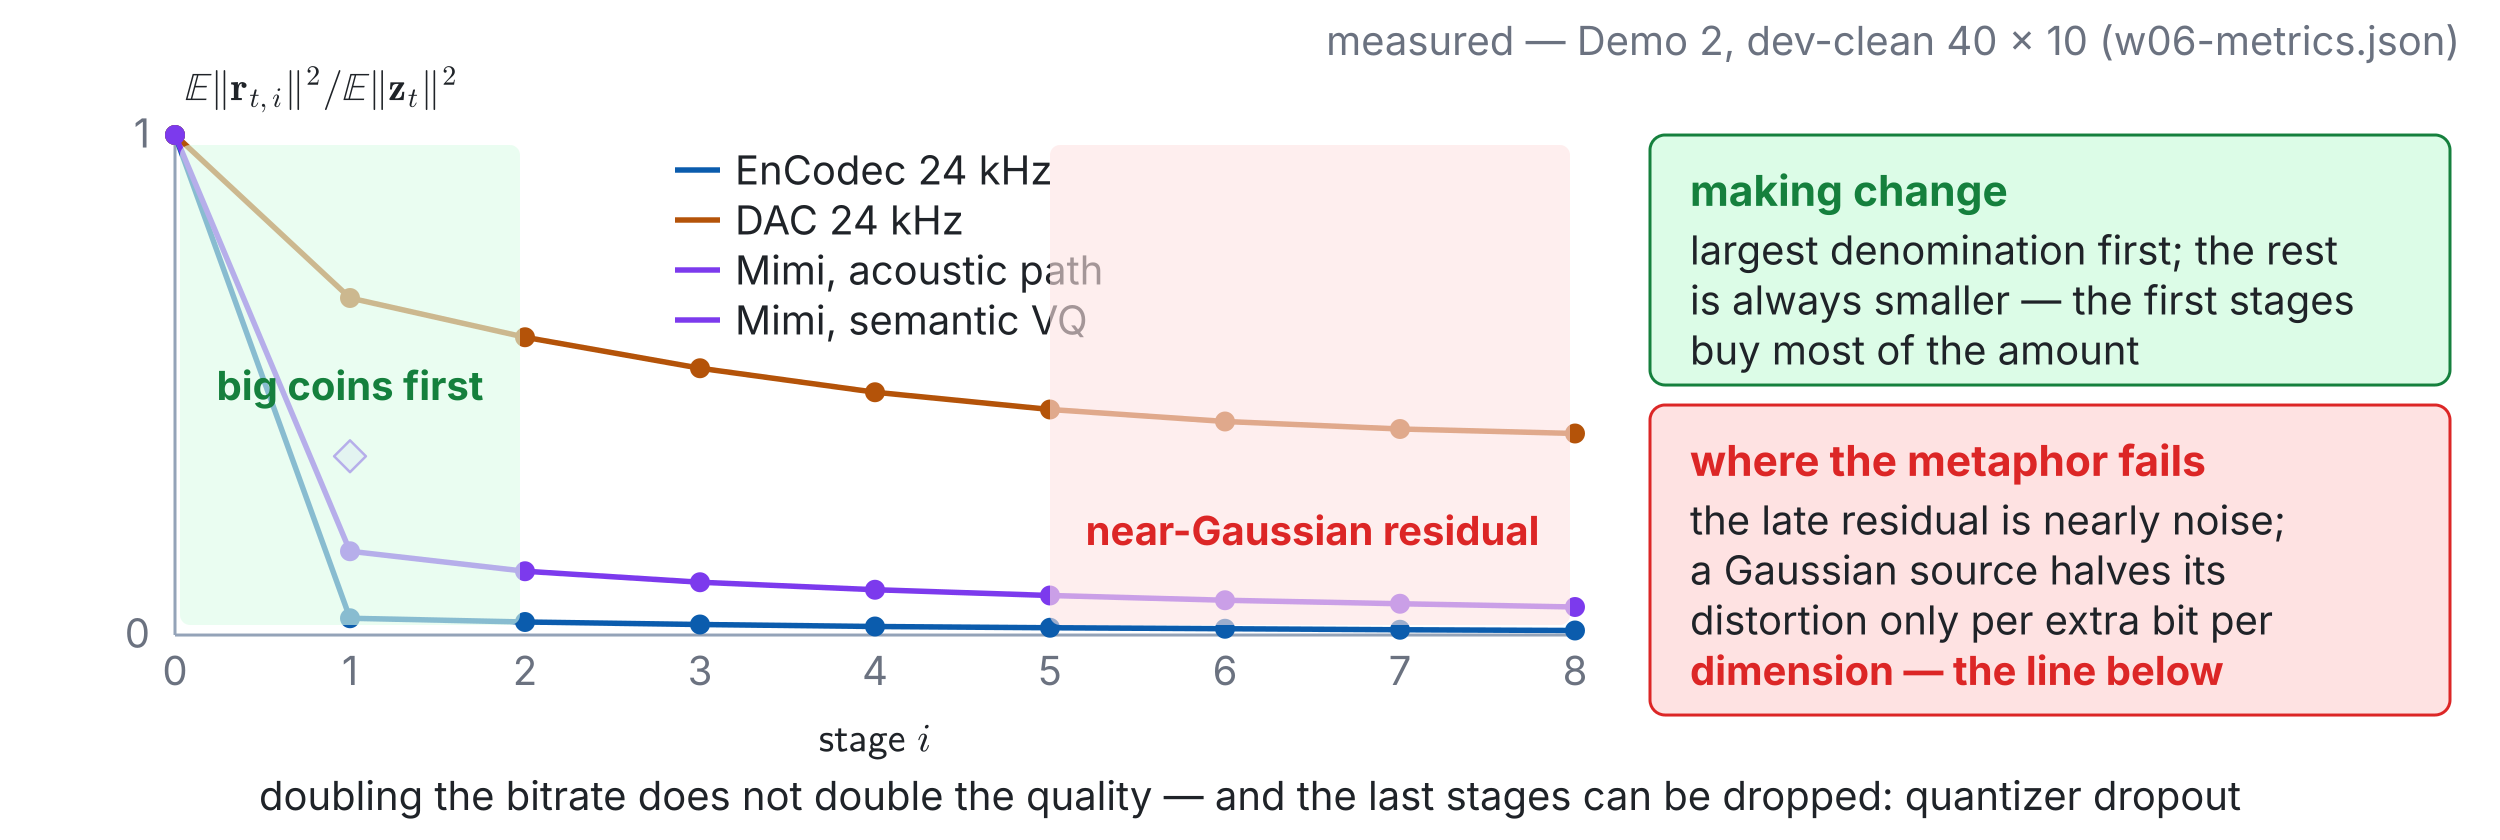
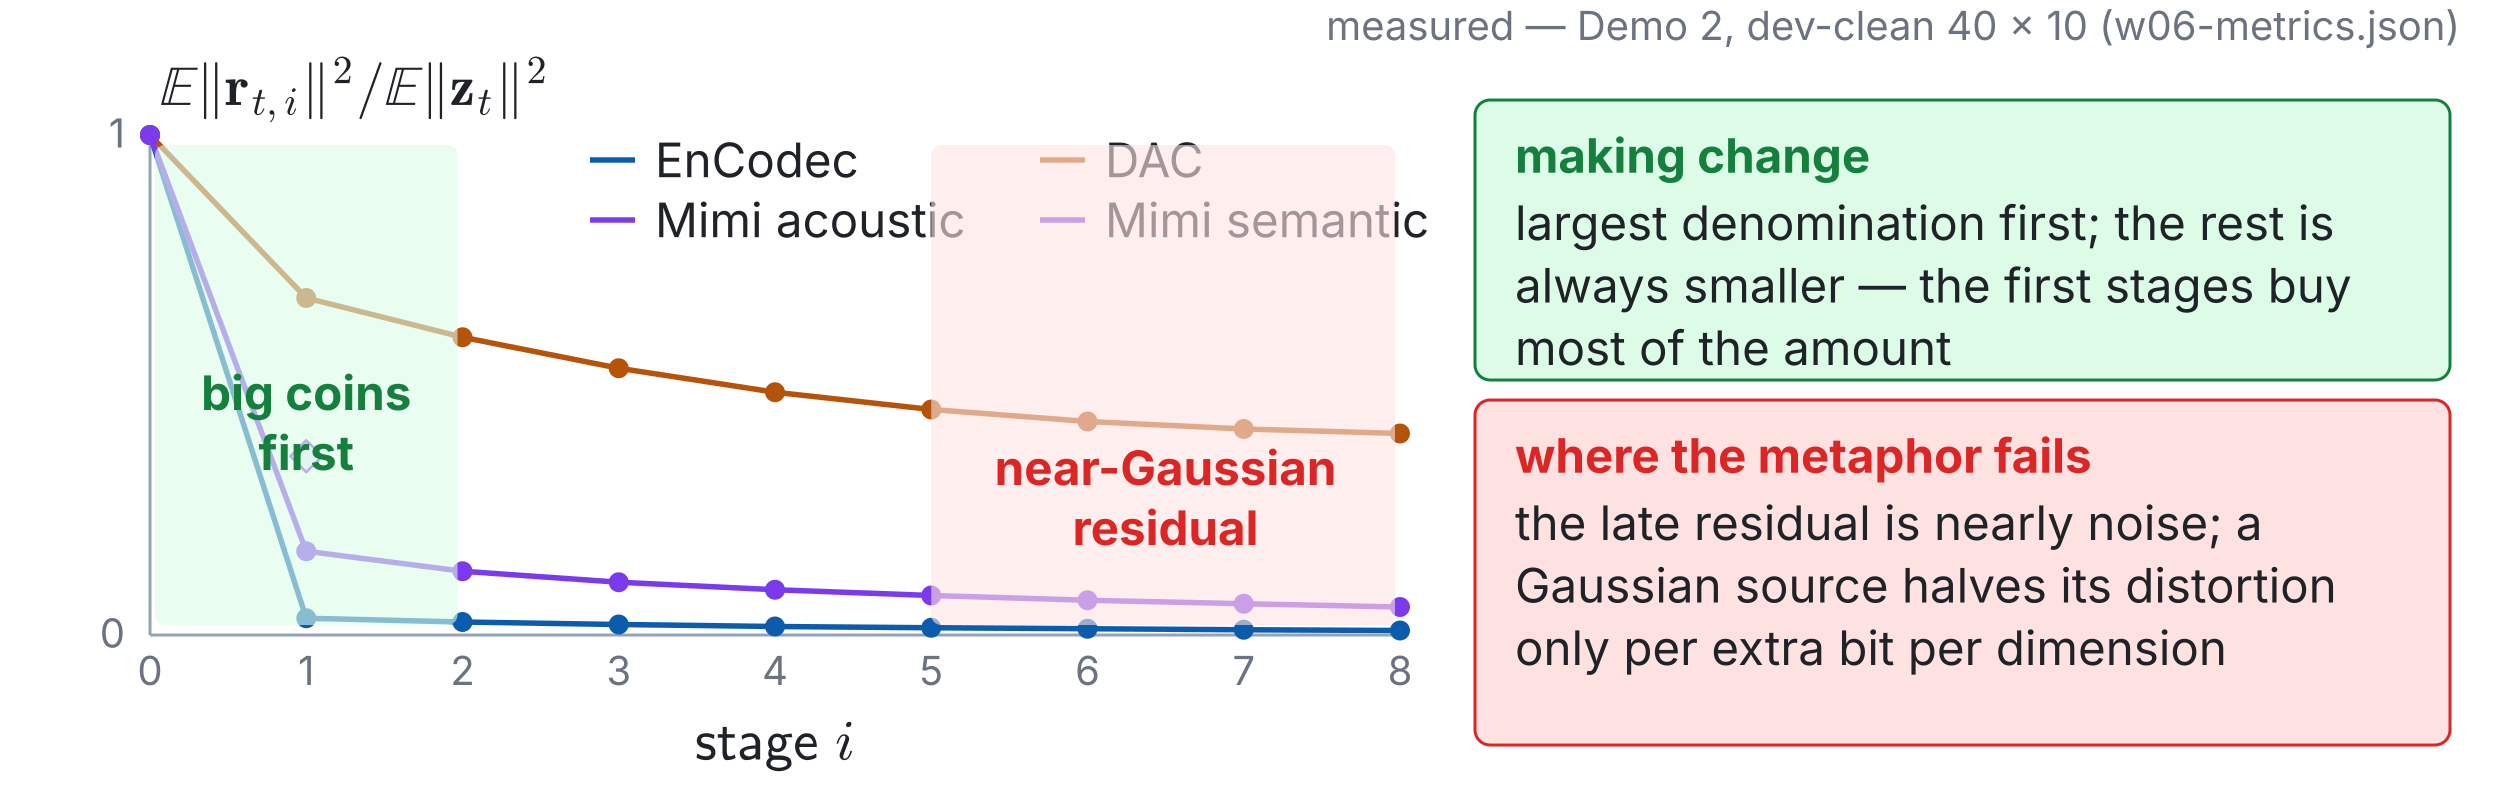
- <svg xmlns="http://www.w3.org/2000/svg" xmlns:xlink="http://www.w3.org/1999/xlink" viewBox="0 0 1000 336" width="100%" role="img" font-family="system-ui,-apple-system,Segoe UI,sans-serif">
-   <text x="984.0" y="22.0" font-size="16" font-weight="400" fill="#6b7280" text-anchor="end" dominant-baseline="auto">measured — Demo 2, dev-clean 40 × 10 (w06-metrics.json)</text>
+ <svg xmlns="http://www.w3.org/2000/svg" xmlns:xlink="http://www.w3.org/1999/xlink" viewBox="0 0 1000 320" width="100%" role="img" font-family="system-ui,-apple-system,Segoe UI,sans-serif">
+   <text x="984.0" y="16.0" font-size="16" font-weight="400" fill="#6b7280" text-anchor="end" dominant-baseline="auto">measured — Demo 2, dev-clean 40 × 10 (w06-metrics.json)</text>
  <g class="fragment" data-fragment-index="0">
-     <line x1="70.0" y1="254.0" x2="630.0" y2="254.0" stroke="#94a3b8" stroke-width="1.2" />
-     <line x1="70.0" y1="54.0" x2="70.0" y2="254.0" stroke="#94a3b8" stroke-width="1.2" />
-     <text x="70.0" y="274.0" font-size="16" font-weight="400" fill="#6b7280" text-anchor="middle" dominant-baseline="auto">0</text>
-     <text x="140.0" y="274.0" font-size="16" font-weight="400" fill="#6b7280" text-anchor="middle" dominant-baseline="auto">1</text>
-     <text x="210.0" y="274.0" font-size="16" font-weight="400" fill="#6b7280" text-anchor="middle" dominant-baseline="auto">2</text>
-     <text x="280.0" y="274.0" font-size="16" font-weight="400" fill="#6b7280" text-anchor="middle" dominant-baseline="auto">3</text>
-     <text x="350.0" y="274.0" font-size="16" font-weight="400" fill="#6b7280" text-anchor="middle" dominant-baseline="auto">4</text>
-     <text x="420.0" y="274.0" font-size="16" font-weight="400" fill="#6b7280" text-anchor="middle" dominant-baseline="auto">5</text>
-     <text x="490.0" y="274.0" font-size="16" font-weight="400" fill="#6b7280" text-anchor="middle" dominant-baseline="auto">6</text>
-     <text x="560.0" y="274.0" font-size="16" font-weight="400" fill="#6b7280" text-anchor="middle" dominant-baseline="auto">7</text>
-     <text x="630.0" y="274.0" font-size="16" font-weight="400" fill="#6b7280" text-anchor="middle" dominant-baseline="auto">8</text>
-     <polyline points="70.0,54.0 140.0,247.3 210.0,248.8 280.0,249.8 350.0,250.6 420.0,251.1 490.0,251.5 560.0,251.9 630.0,252.2" fill="none" stroke="#0b5cad" stroke-width="2.2" stroke-linejoin="round" />
-     <circle cx="70.0" cy="54.0" r="3.5" fill="#0b5cad" stroke="#0b5cad" stroke-width="1" />
-     <circle cx="140.0" cy="247.3" r="3.5" fill="#0b5cad" stroke="#0b5cad" stroke-width="1" />
-     <circle cx="210.0" cy="248.8" r="3.5" fill="#0b5cad" stroke="#0b5cad" stroke-width="1" />
-     <circle cx="280.0" cy="249.8" r="3.5" fill="#0b5cad" stroke="#0b5cad" stroke-width="1" />
-     <circle cx="350.0" cy="250.6" r="3.5" fill="#0b5cad" stroke="#0b5cad" stroke-width="1" />
-     <circle cx="420.0" cy="251.1" r="3.5" fill="#0b5cad" stroke="#0b5cad" stroke-width="1" />
-     <circle cx="490.0" cy="251.5" r="3.5" fill="#0b5cad" stroke="#0b5cad" stroke-width="1" />
-     <circle cx="560.0" cy="251.9" r="3.5" fill="#0b5cad" stroke="#0b5cad" stroke-width="1" />
-     <circle cx="630.0" cy="252.2" r="3.5" fill="#0b5cad" stroke="#0b5cad" stroke-width="1" />
-     <line x1="270.0" y1="68.0" x2="288.0" y2="68.0" stroke="#0b5cad" stroke-width="2.2" />
-     <text x="294.0" y="68.0" font-size="16" font-weight="400" fill="#1f2328" text-anchor="start" dominant-baseline="middle">EnCodec 24 kHz</text>
-     <polyline points="70.0,54.0 140.0,119.2 210.0,134.9 280.0,147.3 350.0,156.9 420.0,163.8 490.0,168.6 560.0,171.6 630.0,173.4" fill="none" stroke="#b45309" stroke-width="2.2" stroke-linejoin="round" />
-     <circle cx="70.0" cy="54.0" r="3.5" fill="#b45309" stroke="#b45309" stroke-width="1" />
-     <circle cx="140.0" cy="119.2" r="3.5" fill="#b45309" stroke="#b45309" stroke-width="1" />
-     <circle cx="210.0" cy="134.9" r="3.5" fill="#b45309" stroke="#b45309" stroke-width="1" />
-     <circle cx="280.0" cy="147.3" r="3.5" fill="#b45309" stroke="#b45309" stroke-width="1" />
-     <circle cx="350.0" cy="156.9" r="3.5" fill="#b45309" stroke="#b45309" stroke-width="1" />
-     <circle cx="420.0" cy="163.8" r="3.5" fill="#b45309" stroke="#b45309" stroke-width="1" />
-     <circle cx="490.0" cy="168.6" r="3.5" fill="#b45309" stroke="#b45309" stroke-width="1" />
-     <circle cx="560.0" cy="171.6" r="3.5" fill="#b45309" stroke="#b45309" stroke-width="1" />
-     <circle cx="630.0" cy="173.4" r="3.5" fill="#b45309" stroke="#b45309" stroke-width="1" />
-     <line x1="270.0" y1="88.0" x2="288.0" y2="88.0" stroke="#b45309" stroke-width="2.2" />
-     <text x="294.0" y="88.0" font-size="16" font-weight="400" fill="#1f2328" text-anchor="start" dominant-baseline="middle">DAC 24 kHz</text>
-     <polyline points="70.0,54.0 140.0,220.5 210.0,228.5 280.0,232.9 350.0,235.9 420.0,238.2 490.0,240.1 560.0,241.5 630.0,242.8" fill="none" stroke="#7c3aed" stroke-width="2.2" stroke-linejoin="round" />
-     <circle cx="70.0" cy="54.0" r="3.5" fill="#7c3aed" stroke="#7c3aed" stroke-width="1" />
-     <circle cx="140.0" cy="220.5" r="3.5" fill="#7c3aed" stroke="#7c3aed" stroke-width="1" />
-     <circle cx="210.0" cy="228.5" r="3.5" fill="#7c3aed" stroke="#7c3aed" stroke-width="1" />
-     <circle cx="280.0" cy="232.9" r="3.5" fill="#7c3aed" stroke="#7c3aed" stroke-width="1" />
-     <circle cx="350.0" cy="235.9" r="3.5" fill="#7c3aed" stroke="#7c3aed" stroke-width="1" />
-     <circle cx="420.0" cy="238.2" r="3.5" fill="#7c3aed" stroke="#7c3aed" stroke-width="1" />
-     <circle cx="490.0" cy="240.1" r="3.5" fill="#7c3aed" stroke="#7c3aed" stroke-width="1" />
-     <circle cx="560.0" cy="241.5" r="3.5" fill="#7c3aed" stroke="#7c3aed" stroke-width="1" />
-     <circle cx="630.0" cy="242.8" r="3.5" fill="#7c3aed" stroke="#7c3aed" stroke-width="1" />
-     <line x1="270.0" y1="108.0" x2="288.0" y2="108.0" stroke="#7c3aed" stroke-width="2.2" />
-     <text x="294.0" y="108.0" font-size="16" font-weight="400" fill="#1f2328" text-anchor="start" dominant-baseline="middle">Mimi, acoustic path</text>
-     <rect x="135.5" y="178.0" width="9" height="9" transform="rotate(45 140.0 182.5)" fill="#ede9fe" stroke="#7c3aed" stroke-width="1" />
-     <line x1="270.0" y1="128.0" x2="288.0" y2="128.0" stroke="#7c3aed" stroke-width="2.2" />
-     <text x="294.0" y="128.0" font-size="16" font-weight="400" fill="#1f2328" text-anchor="start" dominant-baseline="middle">Mimi, semantic VQ</text>
-     <svg x="327.52" y="288.515" width="44.96" height="15.485" viewBox="0 0 44.96 15.485">
-       <defs>
-         <style type="text/css">*{stroke-linejoin: round; stroke-linecap: butt}</style>
-       </defs>
-       <g id="w6t42-figure_1">
-         <g id="w6t42-patch_1">
-           <path d="M 0 15.485  L 44.96 15.485  L 44.96 0  L 0 0  L 0 15.485  z " style="fill: none" />
-         </g>
-         <g id="w6t42-text_1">
-           <g style="fill: #1f2328" transform="translate(0 12.125) scale(0.16 -0.16)">
-             <defs>
-               <path id="w6t42-Cmss10-73" d="M 178 213  L 263 672  Q 716 359 1259 359  Q 1494 359 1659 461  Q 1825 563 1825 781  Q 1825 947 1698 1053  Q 1572 1159 1403 1191  L 1013 1269  Q 688 1334 450 1559  Q 213 1784 213 2100  Q 213 2391 353 2583  Q 494 2775 731 2862  Q 969 2950 1259 2950  Q 1538 2950 1745 2904  Q 1953 2859 2194 2747  L 2119 2297  Q 1888 2434 1673 2490  Q 1459 2547 1191 2547  Q 981 2547 836 2455  Q 691 2363 691 2163  Q 691 2025 800 1926  Q 909 1828 1063 1791  L 1491 1709  Q 1709 1659 1895 1537  Q 2081 1416 2192 1233  Q 2303 1050 2303 831  Q 2303 525 2167 323  Q 2031 122 1798 25  Q 1566 -72 1259 -72  Q 684 -72 178 213  z " transform="scale(0.015625)" />
-               <path id="w6t42-Cmss10-74" d="M 1141 -72  Q 859 -72 753 211  Q 647 494 647 831  L 647 2444  L 122 2444  L 122 2841  L 666 2841  L 666 3653  L 1131 3653  L 1131 2841  L 2022 2841  L 2022 2444  L 1131 2444  L 1131 916  Q 1131 366 1428 366  Q 1756 366 2016 569  L 2125 166  Q 1884 47 1646 -12  Q 1409 -72 1141 -72  z " transform="scale(0.015625)" />
-               <path id="w6t42-Cmss10-61" d="M 972 -72  Q 766 -72 605 48  Q 444 169 356 359  Q 269 550 269 763  Q 269 1072 580 1256  Q 891 1441 1305 1511  Q 1719 1581 2041 1581  L 2041 1881  Q 2041 2128 1900 2337  Q 1759 2547 1522 2547  Q 1225 2547 1000 2473  Q 775 2400 531 2222  L 494 2675  Q 753 2825 987 2887  Q 1222 2950 1522 2950  Q 1806 2950 2047 2801  Q 2288 2653 2427 2408  Q 2566 2163 2566 1881  L 2566 0  L 2059 0  L 2059 238  Q 1859 84 1576 6  Q 1294 -72 972 -72  z M 756 763  Q 756 566 937 456  Q 1119 347 1331 347  Q 1600 347 1820 467  Q 2041 588 2041 831  L 2041 1228  Q 1641 1228 1198 1125  Q 756 1022 756 763  z " transform="scale(0.015625)" />
-               <path id="w6t42-Cmss10-67" d="M 178 -453  Q 178 -256 283 -82  Q 388 91 569 206  Q 403 413 403 691  Q 403 972 594 1234  Q 384 1516 384 1869  Q 384 2081 467 2273  Q 550 2466 690 2606  Q 831 2747 1018 2830  Q 1206 2913 1422 2913  Q 1591 2913 1762 2852  Q 1934 2791 2069 2681  L 2028 2713  Q 2078 2763 2275 2809  Q 2472 2856 2701 2884  Q 2931 2913 3028 2913  L 3103 2484  Q 2906 2509 2663 2509  Q 2463 2509 2259 2491  L 2209 2541  Q 2450 2250 2450 1869  Q 2450 1584 2309 1343  Q 2169 1103 1931 961  Q 1694 819 1422 819  Q 1100 819 831 1006  Q 775 891 775 781  Q 775 650 853 551  Q 931 453 1056 453  L 1600 453  Q 2213 453 2614 270  Q 3016 88 3016 -453  Q 3016 -675 2870 -844  Q 2725 -1013 2503 -1117  Q 2281 -1222 2040 -1270  Q 1800 -1319 1600 -1319  Q 1309 -1319 979 -1226  Q 650 -1134 414 -937  Q 178 -741 178 -453  z M 653 -453  Q 653 -694 975 -811  Q 1297 -928 1600 -928  Q 1759 -928 1981 -883  Q 2203 -838 2372 -731  Q 2541 -625 2541 -453  Q 2541 -181 2259 -106  Q 1978 -31 1600 -31  L 1056 -31  Q 888 -31 770 -157  Q 653 -284 653 -453  z M 1422 1209  Q 1691 1209 1834 1396  Q 1978 1584 1978 1869  Q 1978 2150 1836 2336  Q 1694 2522 1422 2522  Q 1144 2522 1000 2333  Q 856 2144 856 1869  Q 856 1591 1003 1400  Q 1150 1209 1422 1209  z " transform="scale(0.015625)" />
-               <path id="w6t42-Cmss10-65" d="M 1594 -72  Q 1300 -72 1044 51  Q 788 175 602 390  Q 416 606 314 882  Q 213 1159 213 1441  Q 213 1806 373 2159  Q 534 2513 831 2731  Q 1128 2950 1503 2950  Q 2116 2950 2386 2500  Q 2656 2050 2656 1403  L 684 1403  Q 684 1150 801 904  Q 919 659 1130 503  Q 1341 347 1594 347  Q 2150 347 2584 691  L 2625 256  Q 2491 122 2162 25  Q 1834 -72 1594 -72  z M 722 1778  L 2259 1778  Q 2209 2103 2015 2318  Q 1822 2534 1503 2534  Q 1316 2534 1150 2426  Q 984 2319 876 2145  Q 769 1972 722 1778  z " transform="scale(0.015625)" />
-               <path id="w6t42-Cmmi10-69" d="M 500 459  Q 500 578 550 709  L 1069 2088  Q 1153 2322 1153 2472  Q 1153 2663 1013 2663  Q 759 2663 595 2402  Q 431 2141 353 1819  Q 341 1778 300 1778  L 225 1778  Q 172 1778 172 1838  L 172 1856  Q 275 2238 487 2533  Q 700 2828 1025 2828  Q 1253 2828 1411 2678  Q 1569 2528 1569 2297  Q 1569 2178 1516 2047  L 997 672  Q 909 459 909 288  Q 909 97 1056 97  Q 1306 97 1473 364  Q 1641 631 1709 941  Q 1722 978 1759 978  L 1838 978  Q 1863 978 1878 961  Q 1894 944 1894 922  Q 1894 916 1888 903  Q 1800 541 1583 234  Q 1366 -72 1044 -72  Q 819 -72 659 83  Q 500 238 500 459  z M 1222 3878  Q 1222 4013 1334 4122  Q 1447 4231 1581 4231  Q 1691 4231 1761 4164  Q 1831 4097 1831 3994  Q 1831 3850 1717 3742  Q 1603 3634 1466 3634  Q 1363 3634 1292 3704  Q 1222 3775 1222 3878  z " transform="scale(0.015625)" />
-             </defs>
-             <use xlink:href="#w6t42-Cmss10-73" transform="translate(0 0.890625)" />
-             <use xlink:href="#w6t42-Cmss10-74" transform="translate(38.28125 0.890625)" />
-             <use xlink:href="#w6t42-Cmss10-61" transform="translate(74.36523 0.890625)" />
-             <use xlink:href="#w6t42-Cmss10-67" transform="translate(122.3633 0.890625)" />
-             <use xlink:href="#w6t42-Cmss10-65" transform="translate(172.3633 0.890625)" />
-             <use xlink:href="#w6t42-Cmmi10-69" transform="translate(246.0121 0.890625)" />
-           </g>
-         </g>
-       </g>
-     </svg>
-     <svg x="74" y="26.44" width="109.6" height="18.56" viewBox="0 0 109.6 18.56">
+     <line x1="60.0" y1="254.0" x2="560.0" y2="254.0" stroke="#94a3b8" stroke-width="1.2" />
+     <line x1="60.0" y1="54.0" x2="60.0" y2="254.0" stroke="#94a3b8" stroke-width="1.2" />
+     <text x="60.0" y="274.0" font-size="16" font-weight="400" fill="#6b7280" text-anchor="middle" dominant-baseline="auto">0</text>
+     <text x="122.5" y="274.0" font-size="16" font-weight="400" fill="#6b7280" text-anchor="middle" dominant-baseline="auto">1</text>
+     <text x="185.0" y="274.0" font-size="16" font-weight="400" fill="#6b7280" text-anchor="middle" dominant-baseline="auto">2</text>
+     <text x="247.5" y="274.0" font-size="16" font-weight="400" fill="#6b7280" text-anchor="middle" dominant-baseline="auto">3</text>
+     <text x="310.0" y="274.0" font-size="16" font-weight="400" fill="#6b7280" text-anchor="middle" dominant-baseline="auto">4</text>
+     <text x="372.5" y="274.0" font-size="16" font-weight="400" fill="#6b7280" text-anchor="middle" dominant-baseline="auto">5</text>
+     <text x="435.0" y="274.0" font-size="16" font-weight="400" fill="#6b7280" text-anchor="middle" dominant-baseline="auto">6</text>
+     <text x="497.5" y="274.0" font-size="16" font-weight="400" fill="#6b7280" text-anchor="middle" dominant-baseline="auto">7</text>
+     <text x="560.0" y="274.0" font-size="16" font-weight="400" fill="#6b7280" text-anchor="middle" dominant-baseline="auto">8</text>
+     <polyline points="60.0,54.0 122.5,247.3 185.0,248.8 247.5,249.8 310.0,250.6 372.5,251.1 435.0,251.5 497.5,251.9 560.0,252.2" fill="none" stroke="#0b5cad" stroke-width="2.2" stroke-linejoin="round" />
+     <circle cx="60.0" cy="54.0" r="3.5" fill="#0b5cad" stroke="#0b5cad" stroke-width="1" />
+     <circle cx="122.5" cy="247.3" r="3.5" fill="#0b5cad" stroke="#0b5cad" stroke-width="1" />
+     <circle cx="185.0" cy="248.8" r="3.5" fill="#0b5cad" stroke="#0b5cad" stroke-width="1" />
+     <circle cx="247.5" cy="249.8" r="3.5" fill="#0b5cad" stroke="#0b5cad" stroke-width="1" />
+     <circle cx="310.0" cy="250.6" r="3.5" fill="#0b5cad" stroke="#0b5cad" stroke-width="1" />
+     <circle cx="372.5" cy="251.1" r="3.5" fill="#0b5cad" stroke="#0b5cad" stroke-width="1" />
+     <circle cx="435.0" cy="251.5" r="3.5" fill="#0b5cad" stroke="#0b5cad" stroke-width="1" />
+     <circle cx="497.5" cy="251.9" r="3.5" fill="#0b5cad" stroke="#0b5cad" stroke-width="1" />
+     <circle cx="560.0" cy="252.2" r="3.5" fill="#0b5cad" stroke="#0b5cad" stroke-width="1" />
+     <line x1="236.0" y1="64.0" x2="254.0" y2="64.0" stroke="#0b5cad" stroke-width="2.2" />
+     <text x="262.0" y="64.0" font-size="19" font-weight="400" fill="#1f2328" text-anchor="start" dominant-baseline="middle">EnCodec</text>
+     <polyline points="60.0,54.0 122.5,119.2 185.0,134.9 247.5,147.3 310.0,156.9 372.5,163.8 435.0,168.6 497.5,171.6 560.0,173.4" fill="none" stroke="#b45309" stroke-width="2.2" stroke-linejoin="round" />
+     <circle cx="60.0" cy="54.0" r="3.5" fill="#b45309" stroke="#b45309" stroke-width="1" />
+     <circle cx="122.5" cy="119.2" r="3.5" fill="#b45309" stroke="#b45309" stroke-width="1" />
+     <circle cx="185.0" cy="134.9" r="3.5" fill="#b45309" stroke="#b45309" stroke-width="1" />
+     <circle cx="247.5" cy="147.3" r="3.5" fill="#b45309" stroke="#b45309" stroke-width="1" />
+     <circle cx="310.0" cy="156.9" r="3.5" fill="#b45309" stroke="#b45309" stroke-width="1" />
+     <circle cx="372.5" cy="163.8" r="3.5" fill="#b45309" stroke="#b45309" stroke-width="1" />
+     <circle cx="435.0" cy="168.6" r="3.5" fill="#b45309" stroke="#b45309" stroke-width="1" />
+     <circle cx="497.5" cy="171.6" r="3.5" fill="#b45309" stroke="#b45309" stroke-width="1" />
+     <circle cx="560.0" cy="173.4" r="3.5" fill="#b45309" stroke="#b45309" stroke-width="1" />
+     <line x1="416.0" y1="64.0" x2="434.0" y2="64.0" stroke="#b45309" stroke-width="2.2" />
+     <text x="442.0" y="64.0" font-size="19" font-weight="400" fill="#1f2328" text-anchor="start" dominant-baseline="middle">DAC</text>
+     <polyline points="60.0,54.0 122.5,220.5 185.0,228.5 247.5,232.9 310.0,235.9 372.5,238.2 435.0,240.1 497.5,241.5 560.0,242.8" fill="none" stroke="#7c3aed" stroke-width="2.2" stroke-linejoin="round" />
+     <circle cx="60.0" cy="54.0" r="3.5" fill="#7c3aed" stroke="#7c3aed" stroke-width="1" />
+     <circle cx="122.5" cy="220.5" r="3.5" fill="#7c3aed" stroke="#7c3aed" stroke-width="1" />
+     <circle cx="185.0" cy="228.5" r="3.5" fill="#7c3aed" stroke="#7c3aed" stroke-width="1" />
+     <circle cx="247.5" cy="232.9" r="3.5" fill="#7c3aed" stroke="#7c3aed" stroke-width="1" />
+     <circle cx="310.0" cy="235.9" r="3.5" fill="#7c3aed" stroke="#7c3aed" stroke-width="1" />
+     <circle cx="372.5" cy="238.2" r="3.5" fill="#7c3aed" stroke="#7c3aed" stroke-width="1" />
+     <circle cx="435.0" cy="240.1" r="3.5" fill="#7c3aed" stroke="#7c3aed" stroke-width="1" />
+     <circle cx="497.5" cy="241.5" r="3.5" fill="#7c3aed" stroke="#7c3aed" stroke-width="1" />
+     <circle cx="560.0" cy="242.8" r="3.5" fill="#7c3aed" stroke="#7c3aed" stroke-width="1" />
+     <line x1="236.0" y1="88.0" x2="254.0" y2="88.0" stroke="#7c3aed" stroke-width="2.2" />
+     <text x="262.0" y="88.0" font-size="19" font-weight="400" fill="#1f2328" text-anchor="start" dominant-baseline="middle">Mimi acoustic</text>
+     <rect x="118.0" y="178.0" width="9" height="9" transform="rotate(45 122.5 182.5)" fill="#ede9fe" stroke="#7c3aed" stroke-width="1" />
+     <line x1="416.0" y1="88.0" x2="434.0" y2="88.0" stroke="#7c3aed" stroke-width="2.2" />
+     <text x="442.0" y="88.0" font-size="19" font-weight="400" fill="#1f2328" text-anchor="start" dominant-baseline="middle">Mimi semantic</text>
+     <svg x="277.966" y="286.722" width="64.068" height="22.066" viewBox="0 0 64.068 22.066">
      <defs>
        <style type="text/css">*{stroke-linejoin: round; stroke-linecap: butt}</style>
      </defs>
      <g id="w6t43-figure_1">
        <g id="w6t43-patch_1">
-           <path d="M 0 18.56  L 109.6 18.56  L 109.6 0  L 0 0  L 0 18.56  z " style="fill: none" />
+           <path d="M 0 22.066  L 64.068 22.066  L 64.068 0  L 0 0  L 0 22.066  z " style="fill: none" />
        </g>
        <g id="w6t43-text_1">
-           <g style="fill: #1f2328" transform="translate(0 13.6) scale(0.16 -0.16)">
+           <g style="fill: #1f2328" transform="translate(0 17.27812) scale(0.228 -0.228)">
            <defs>
-               <path id="w6t43-STIXNonUnicode-Italic-e156" d="M 4250 4179  L 4192 3942  L 2150 3942  L 1709 2266  L 3514 2266  L 3443 2029  L 1645 2029  L 1165 237  L 3443 237  L 3392 0  L 109 0  L 1229 4179  L 4250 4179  z M 1914 3942  L 1414 3942  L 416 237  L 928 237  L 1914 3942  z " transform="scale(0.015625)" />
-               <path id="w6t43-Cmsy10-6b" d="M 850 -1484  L 850 4684  Q 850 4734 890 4767  Q 931 4800 978 4800  Q 1031 4800 1068 4767  Q 1106 4734 1106 4684  L 1106 -1484  Q 1106 -1534 1068 -1567  Q 1031 -1600 978 -1600  Q 931 -1600 890 -1567  Q 850 -1534 850 -1484  z M 2094 -1484  L 2094 4684  Q 2094 4734 2131 4767  Q 2169 4800 2222 4800  Q 2269 4800 2309 4767  Q 2350 4734 2350 4684  L 2350 -1484  Q 2350 -1534 2309 -1567  Q 2269 -1600 2222 -1600  Q 2169 -1600 2131 -1567  Q 2094 -1534 2094 -1484  z " transform="scale(0.015625)" />
-               <path id="w6t43-Cmb10-72" d="M 91 0  L 91 325  L 531 325  L 531 2322  Q 531 2503 91 2503  L 91 2828  L 1178 2881  L 1178 2356  Q 1269 2594 1436 2737  Q 1603 2881 1838 2881  Q 2006 2881 2173 2822  Q 2341 2763 2450 2641  Q 2559 2519 2559 2344  Q 2559 2178 2443 2059  Q 2328 1941 2156 1941  Q 1984 1941 1868 2059  Q 1753 2178 1753 2344  Q 1753 2513 1856 2625  L 1838 2625  Q 1488 2625 1367 2248  Q 1247 1872 1247 1416  L 1247 325  L 1806 325  L 1806 0  L 91 0  z " transform="scale(0.015625)" />
-               <path id="w6t43-Cmmi10-74" d="M 397 519  Q 397 613 416 697  L 878 2534  L 206 2534  Q 141 2534 141 2619  Q 166 2759 225 2759  L 934 2759  L 1191 3803  Q 1216 3888 1291 3947  Q 1366 4006 1459 4006  Q 1541 4006 1595 3957  Q 1650 3909 1650 3828  Q 1650 3809 1648 3798  Q 1647 3788 1644 3775  L 1388 2759  L 2047 2759  Q 2113 2759 2113 2675  Q 2109 2659 2100 2621  Q 2091 2584 2075 2559  Q 2059 2534 2028 2534  L 1331 2534  L 872 684  Q 825 503 825 372  Q 825 97 1013 97  Q 1294 97 1511 361  Q 1728 625 1844 941  Q 1869 978 1894 978  L 1972 978  Q 1997 978 2012 961  Q 2028 944 2028 922  Q 2028 909 2022 903  Q 1881 516 1612 222  Q 1344 -72 997 -72  Q 744 -72 570 93  Q 397 259 397 519  z " transform="scale(0.015625)" />
-               <path id="w6t43-Cmmi10-3b" d="M 634 -1153  Q 634 -1125 659 -1100  Q 891 -878 1019 -587  Q 1147 -297 1147 25  L 1147 103  Q 1044 0 891 0  Q 744 0 641 103  Q 538 206 538 353  Q 538 503 641 603  Q 744 703 891 703  Q 1119 703 1216 492  Q 1313 281 1313 25  Q 1313 -331 1170 -651  Q 1028 -972 769 -1228  Q 744 -1241 728 -1241  Q 697 -1241 665 -1212  Q 634 -1184 634 -1153  z " transform="scale(0.015625)" />
+               <path id="w6t43-Cmss10-73" d="M 178 213  L 263 672  Q 716 359 1259 359  Q 1494 359 1659 461  Q 1825 563 1825 781  Q 1825 947 1698 1053  Q 1572 1159 1403 1191  L 1013 1269  Q 688 1334 450 1559  Q 213 1784 213 2100  Q 213 2391 353 2583  Q 494 2775 731 2862  Q 969 2950 1259 2950  Q 1538 2950 1745 2904  Q 1953 2859 2194 2747  L 2119 2297  Q 1888 2434 1673 2490  Q 1459 2547 1191 2547  Q 981 2547 836 2455  Q 691 2363 691 2163  Q 691 2025 800 1926  Q 909 1828 1063 1791  L 1491 1709  Q 1709 1659 1895 1537  Q 2081 1416 2192 1233  Q 2303 1050 2303 831  Q 2303 525 2167 323  Q 2031 122 1798 25  Q 1566 -72 1259 -72  Q 684 -72 178 213  z " transform="scale(0.015625)" />
+               <path id="w6t43-Cmss10-74" d="M 1141 -72  Q 859 -72 753 211  Q 647 494 647 831  L 647 2444  L 122 2444  L 122 2841  L 666 2841  L 666 3653  L 1131 3653  L 1131 2841  L 2022 2841  L 2022 2444  L 1131 2444  L 1131 916  Q 1131 366 1428 366  Q 1756 366 2016 569  L 2125 166  Q 1884 47 1646 -12  Q 1409 -72 1141 -72  z " transform="scale(0.015625)" />
+               <path id="w6t43-Cmss10-61" d="M 972 -72  Q 766 -72 605 48  Q 444 169 356 359  Q 269 550 269 763  Q 269 1072 580 1256  Q 891 1441 1305 1511  Q 1719 1581 2041 1581  L 2041 1881  Q 2041 2128 1900 2337  Q 1759 2547 1522 2547  Q 1225 2547 1000 2473  Q 775 2400 531 2222  L 494 2675  Q 753 2825 987 2887  Q 1222 2950 1522 2950  Q 1806 2950 2047 2801  Q 2288 2653 2427 2408  Q 2566 2163 2566 1881  L 2566 0  L 2059 0  L 2059 238  Q 1859 84 1576 6  Q 1294 -72 972 -72  z M 756 763  Q 756 566 937 456  Q 1119 347 1331 347  Q 1600 347 1820 467  Q 2041 588 2041 831  L 2041 1228  Q 1641 1228 1198 1125  Q 756 1022 756 763  z " transform="scale(0.015625)" />
+               <path id="w6t43-Cmss10-67" d="M 178 -453  Q 178 -256 283 -82  Q 388 91 569 206  Q 403 413 403 691  Q 403 972 594 1234  Q 384 1516 384 1869  Q 384 2081 467 2273  Q 550 2466 690 2606  Q 831 2747 1018 2830  Q 1206 2913 1422 2913  Q 1591 2913 1762 2852  Q 1934 2791 2069 2681  L 2028 2713  Q 2078 2763 2275 2809  Q 2472 2856 2701 2884  Q 2931 2913 3028 2913  L 3103 2484  Q 2906 2509 2663 2509  Q 2463 2509 2259 2491  L 2209 2541  Q 2450 2250 2450 1869  Q 2450 1584 2309 1343  Q 2169 1103 1931 961  Q 1694 819 1422 819  Q 1100 819 831 1006  Q 775 891 775 781  Q 775 650 853 551  Q 931 453 1056 453  L 1600 453  Q 2213 453 2614 270  Q 3016 88 3016 -453  Q 3016 -675 2870 -844  Q 2725 -1013 2503 -1117  Q 2281 -1222 2040 -1270  Q 1800 -1319 1600 -1319  Q 1309 -1319 979 -1226  Q 650 -1134 414 -937  Q 178 -741 178 -453  z M 653 -453  Q 653 -694 975 -811  Q 1297 -928 1600 -928  Q 1759 -928 1981 -883  Q 2203 -838 2372 -731  Q 2541 -625 2541 -453  Q 2541 -181 2259 -106  Q 1978 -31 1600 -31  L 1056 -31  Q 888 -31 770 -157  Q 653 -284 653 -453  z M 1422 1209  Q 1691 1209 1834 1396  Q 1978 1584 1978 1869  Q 1978 2150 1836 2336  Q 1694 2522 1422 2522  Q 1144 2522 1000 2333  Q 856 2144 856 1869  Q 856 1591 1003 1400  Q 1150 1209 1422 1209  z " transform="scale(0.015625)" />
+               <path id="w6t43-Cmss10-65" d="M 1594 -72  Q 1300 -72 1044 51  Q 788 175 602 390  Q 416 606 314 882  Q 213 1159 213 1441  Q 213 1806 373 2159  Q 534 2513 831 2731  Q 1128 2950 1503 2950  Q 2116 2950 2386 2500  Q 2656 2050 2656 1403  L 684 1403  Q 684 1150 801 904  Q 919 659 1130 503  Q 1341 347 1594 347  Q 2150 347 2584 691  L 2625 256  Q 2491 122 2162 25  Q 1834 -72 1594 -72  z M 722 1778  L 2259 1778  Q 2209 2103 2015 2318  Q 1822 2534 1503 2534  Q 1316 2534 1150 2426  Q 984 2319 876 2145  Q 769 1972 722 1778  z " transform="scale(0.015625)" />
              <path id="w6t43-Cmmi10-69" d="M 500 459  Q 500 578 550 709  L 1069 2088  Q 1153 2322 1153 2472  Q 1153 2663 1013 2663  Q 759 2663 595 2402  Q 431 2141 353 1819  Q 341 1778 300 1778  L 225 1778  Q 172 1778 172 1838  L 172 1856  Q 275 2238 487 2533  Q 700 2828 1025 2828  Q 1253 2828 1411 2678  Q 1569 2528 1569 2297  Q 1569 2178 1516 2047  L 997 672  Q 909 459 909 288  Q 909 97 1056 97  Q 1306 97 1473 364  Q 1641 631 1709 941  Q 1722 978 1759 978  L 1838 978  Q 1863 978 1878 961  Q 1894 944 1894 922  Q 1894 916 1888 903  Q 1800 541 1583 234  Q 1366 -72 1044 -72  Q 819 -72 659 83  Q 500 238 500 459  z M 1222 3878  Q 1222 4013 1334 4122  Q 1447 4231 1581 4231  Q 1691 4231 1761 4164  Q 1831 4097 1831 3994  Q 1831 3850 1717 3742  Q 1603 3634 1466 3634  Q 1363 3634 1292 3704  Q 1222 3775 1222 3878  z " transform="scale(0.015625)" />
-               <path id="w6t43-Cmr10-32" d="M 319 0  L 319 172  Q 319 188 331 206  L 1325 1306  Q 1550 1550 1690 1715  Q 1831 1881 1968 2097  Q 2106 2313 2186 2536  Q 2266 2759 2266 3009  Q 2266 3272 2169 3511  Q 2072 3750 1880 3894  Q 1688 4038 1416 4038  Q 1138 4038 916 3870  Q 694 3703 603 3438  Q 628 3444 672 3444  Q 816 3444 917 3347  Q 1019 3250 1019 3097  Q 1019 2950 917 2848  Q 816 2747 672 2747  Q 522 2747 420 2851  Q 319 2956 319 3097  Q 319 3338 409 3548  Q 500 3759 670 3923  Q 841 4088 1055 4175  Q 1269 4263 1509 4263  Q 1875 4263 2190 4108  Q 2506 3953 2690 3670  Q 2875 3388 2875 3009  Q 2875 2731 2753 2481  Q 2631 2231 2440 2026  Q 2250 1822 1953 1562  Q 1656 1303 1563 1216  L 838 519  L 1453 519  Q 1906 519 2211 526  Q 2516 534 2534 550  Q 2609 631 2688 1141  L 2875 1141  L 2694 0  L 319 0  z " transform="scale(0.015625)" />
-               <path id="w6t43-Cmmi10-3d" d="M 359 -1472  Q 359 -1453 366 -1447  L 2591 4722  Q 2603 4759 2634 4779  Q 2666 4800 2706 4800  Q 2763 4800 2798 4765  Q 2834 4731 2834 4672  L 2834 4647  L 609 -1522  Q 572 -1600 488 -1600  Q 434 -1600 396 -1562  Q 359 -1525 359 -1472  z " transform="scale(0.015625)" />
-               <path id="w6t43-Cmb10-7a" d="M 294 0  Q 247 0 212 31  Q 178 63 178 116  L 178 184  Q 178 222 197 250  L 1684 2584  L 1409 2584  Q 947 2584 770 2376  Q 594 2169 594 1697  L 269 1697  L 347 2841  L 2438 2841  Q 2491 2841 2522 2809  Q 2553 2778 2553 2725  L 2553 2669  Q 2553 2634 2534 2606  L 1056 281  L 1363 281  Q 1806 281 2009 488  Q 2122 603 2169 814  Q 2216 1025 2241 1319  L 2566 1319  L 2450 0  L 294 0  z " transform="scale(0.015625)" />
            </defs>
-             <use xlink:href="#w6t43-STIXNonUnicode-Italic-e156" transform="translate(0 0.109375)" />
-             <use xlink:href="#w6t43-Cmsy10-6b" transform="translate(63.89999 0.109375)" />
-             <use xlink:href="#w6t43-Cmb10-72" transform="translate(113.9 0.109375)" />
-             <use xlink:href="#w6t43-Cmmi10-74" transform="translate(161.0399 -16.89688) scale(0.7)" />
-             <use xlink:href="#w6t43-Cmmi10-3b" transform="translate(186.2987 -16.89688) scale(0.7)" />
-             <use xlink:href="#w6t43-Cmmi10-69" transform="translate(217.9696 -16.89688) scale(0.7)" />
-             <use xlink:href="#w6t43-Cmsy10-6b" transform="translate(248.4436 0.109375)" />
-             <use xlink:href="#w6t43-Cmr10-32" transform="translate(302.9078 38.37344) scale(0.7)" />
-             <use xlink:href="#w6t43-Cmmi10-3d" transform="translate(344.2851 0.109375)" />
-             <use xlink:href="#w6t43-STIXNonUnicode-Italic-e156" transform="translate(394.2851 0.109375)" />
-             <use xlink:href="#w6t43-Cmsy10-6b" transform="translate(458.1851 0.109375)" />
-             <use xlink:href="#w6t43-Cmb10-7a" transform="translate(508.1851 0.109375)" />
-             <use xlink:href="#w6t43-Cmmi10-74" transform="translate(557.034 -16.89688) scale(0.7)" />
-             <use xlink:href="#w6t43-Cmsy10-6b" transform="translate(588.6701 0.109375)" />
-             <use xlink:href="#w6t43-Cmr10-32" transform="translate(643.1343 38.37344) scale(0.7)" />
+             <use xlink:href="#w6t43-Cmss10-73" transform="translate(0 0.890625)" />
+             <use xlink:href="#w6t43-Cmss10-74" transform="translate(38.28125 0.890625)" />
+             <use xlink:href="#w6t43-Cmss10-61" transform="translate(74.36523 0.890625)" />
+             <use xlink:href="#w6t43-Cmss10-67" transform="translate(122.3633 0.890625)" />
+             <use xlink:href="#w6t43-Cmss10-65" transform="translate(172.3633 0.890625)" />
+             <use xlink:href="#w6t43-Cmmi10-69" transform="translate(246.0121 0.890625)" />
          </g>
        </g>
      </g>
    </svg>
-     <text x="60.0" y="259.0" font-size="16" font-weight="400" fill="#6b7280" text-anchor="end" dominant-baseline="auto">0</text>
-     <text x="60.0" y="59.0" font-size="16" font-weight="400" fill="#6b7280" text-anchor="end" dominant-baseline="auto">1</text>
+     <svg x="64" y="16.92" width="156.18" height="32.148" viewBox="0 -5.7 156.18 32.148">
+       <defs>
+         <style type="text/css">*{stroke-linejoin: round; stroke-linecap: butt}</style>
+       </defs>
+       <g id="w6t44-figure_1">
+         <g id="w6t44-patch_1">
+           <path d="M 0 26.448  L 156.18 26.448  L 156.18 0  L 0 0  L 0 26.448  z " style="fill: none" />
+         </g>
+         <g id="w6t44-text_1">
+           <g style="fill: #1f2328" transform="translate(0 19.38) scale(0.228 -0.228)">
+             <defs>
+               <path id="w6t44-STIXNonUnicode-Italic-e156" d="M 4250 4179  L 4192 3942  L 2150 3942  L 1709 2266  L 3514 2266  L 3443 2029  L 1645 2029  L 1165 237  L 3443 237  L 3392 0  L 109 0  L 1229 4179  L 4250 4179  z M 1914 3942  L 1414 3942  L 416 237  L 928 237  L 1914 3942  z " transform="scale(0.015625)" />
+               <path id="w6t44-Cmsy10-6b" d="M 850 -1484  L 850 4684  Q 850 4734 890 4767  Q 931 4800 978 4800  Q 1031 4800 1068 4767  Q 1106 4734 1106 4684  L 1106 -1484  Q 1106 -1534 1068 -1567  Q 1031 -1600 978 -1600  Q 931 -1600 890 -1567  Q 850 -1534 850 -1484  z M 2094 -1484  L 2094 4684  Q 2094 4734 2131 4767  Q 2169 4800 2222 4800  Q 2269 4800 2309 4767  Q 2350 4734 2350 4684  L 2350 -1484  Q 2350 -1534 2309 -1567  Q 2269 -1600 2222 -1600  Q 2169 -1600 2131 -1567  Q 2094 -1534 2094 -1484  z " transform="scale(0.015625)" />
+               <path id="w6t44-Cmb10-72" d="M 91 0  L 91 325  L 531 325  L 531 2322  Q 531 2503 91 2503  L 91 2828  L 1178 2881  L 1178 2356  Q 1269 2594 1436 2737  Q 1603 2881 1838 2881  Q 2006 2881 2173 2822  Q 2341 2763 2450 2641  Q 2559 2519 2559 2344  Q 2559 2178 2443 2059  Q 2328 1941 2156 1941  Q 1984 1941 1868 2059  Q 1753 2178 1753 2344  Q 1753 2513 1856 2625  L 1838 2625  Q 1488 2625 1367 2248  Q 1247 1872 1247 1416  L 1247 325  L 1806 325  L 1806 0  L 91 0  z " transform="scale(0.015625)" />
+               <path id="w6t44-Cmmi10-74" d="M 397 519  Q 397 613 416 697  L 878 2534  L 206 2534  Q 141 2534 141 2619  Q 166 2759 225 2759  L 934 2759  L 1191 3803  Q 1216 3888 1291 3947  Q 1366 4006 1459 4006  Q 1541 4006 1595 3957  Q 1650 3909 1650 3828  Q 1650 3809 1648 3798  Q 1647 3788 1644 3775  L 1388 2759  L 2047 2759  Q 2113 2759 2113 2675  Q 2109 2659 2100 2621  Q 2091 2584 2075 2559  Q 2059 2534 2028 2534  L 1331 2534  L 872 684  Q 825 503 825 372  Q 825 97 1013 97  Q 1294 97 1511 361  Q 1728 625 1844 941  Q 1869 978 1894 978  L 1972 978  Q 1997 978 2012 961  Q 2028 944 2028 922  Q 2028 909 2022 903  Q 1881 516 1612 222  Q 1344 -72 997 -72  Q 744 -72 570 93  Q 397 259 397 519  z " transform="scale(0.015625)" />
+               <path id="w6t44-Cmmi10-3b" d="M 634 -1153  Q 634 -1125 659 -1100  Q 891 -878 1019 -587  Q 1147 -297 1147 25  L 1147 103  Q 1044 0 891 0  Q 744 0 641 103  Q 538 206 538 353  Q 538 503 641 603  Q 744 703 891 703  Q 1119 703 1216 492  Q 1313 281 1313 25  Q 1313 -331 1170 -651  Q 1028 -972 769 -1228  Q 744 -1241 728 -1241  Q 697 -1241 665 -1212  Q 634 -1184 634 -1153  z " transform="scale(0.015625)" />
+               <path id="w6t44-Cmmi10-69" d="M 500 459  Q 500 578 550 709  L 1069 2088  Q 1153 2322 1153 2472  Q 1153 2663 1013 2663  Q 759 2663 595 2402  Q 431 2141 353 1819  Q 341 1778 300 1778  L 225 1778  Q 172 1778 172 1838  L 172 1856  Q 275 2238 487 2533  Q 700 2828 1025 2828  Q 1253 2828 1411 2678  Q 1569 2528 1569 2297  Q 1569 2178 1516 2047  L 997 672  Q 909 459 909 288  Q 909 97 1056 97  Q 1306 97 1473 364  Q 1641 631 1709 941  Q 1722 978 1759 978  L 1838 978  Q 1863 978 1878 961  Q 1894 944 1894 922  Q 1894 916 1888 903  Q 1800 541 1583 234  Q 1366 -72 1044 -72  Q 819 -72 659 83  Q 500 238 500 459  z M 1222 3878  Q 1222 4013 1334 4122  Q 1447 4231 1581 4231  Q 1691 4231 1761 4164  Q 1831 4097 1831 3994  Q 1831 3850 1717 3742  Q 1603 3634 1466 3634  Q 1363 3634 1292 3704  Q 1222 3775 1222 3878  z " transform="scale(0.015625)" />
+               <path id="w6t44-Cmr10-32" d="M 319 0  L 319 172  Q 319 188 331 206  L 1325 1306  Q 1550 1550 1690 1715  Q 1831 1881 1968 2097  Q 2106 2313 2186 2536  Q 2266 2759 2266 3009  Q 2266 3272 2169 3511  Q 2072 3750 1880 3894  Q 1688 4038 1416 4038  Q 1138 4038 916 3870  Q 694 3703 603 3438  Q 628 3444 672 3444  Q 816 3444 917 3347  Q 1019 3250 1019 3097  Q 1019 2950 917 2848  Q 816 2747 672 2747  Q 522 2747 420 2851  Q 319 2956 319 3097  Q 319 3338 409 3548  Q 500 3759 670 3923  Q 841 4088 1055 4175  Q 1269 4263 1509 4263  Q 1875 4263 2190 4108  Q 2506 3953 2690 3670  Q 2875 3388 2875 3009  Q 2875 2731 2753 2481  Q 2631 2231 2440 2026  Q 2250 1822 1953 1562  Q 1656 1303 1563 1216  L 838 519  L 1453 519  Q 1906 519 2211 526  Q 2516 534 2534 550  Q 2609 631 2688 1141  L 2875 1141  L 2694 0  L 319 0  z " transform="scale(0.015625)" />
+               <path id="w6t44-Cmmi10-3d" d="M 359 -1472  Q 359 -1453 366 -1447  L 2591 4722  Q 2603 4759 2634 4779  Q 2666 4800 2706 4800  Q 2763 4800 2798 4765  Q 2834 4731 2834 4672  L 2834 4647  L 609 -1522  Q 572 -1600 488 -1600  Q 434 -1600 396 -1562  Q 359 -1525 359 -1472  z " transform="scale(0.015625)" />
+               <path id="w6t44-Cmb10-7a" d="M 294 0  Q 247 0 212 31  Q 178 63 178 116  L 178 184  Q 178 222 197 250  L 1684 2584  L 1409 2584  Q 947 2584 770 2376  Q 594 2169 594 1697  L 269 1697  L 347 2841  L 2438 2841  Q 2491 2841 2522 2809  Q 2553 2778 2553 2725  L 2553 2669  Q 2553 2634 2534 2606  L 1056 281  L 1363 281  Q 1806 281 2009 488  Q 2122 603 2169 814  Q 2216 1025 2241 1319  L 2566 1319  L 2450 0  L 294 0  z " transform="scale(0.015625)" />
+             </defs>
+             <use xlink:href="#w6t44-STIXNonUnicode-Italic-e156" transform="translate(0 0.109375)" />
+             <use xlink:href="#w6t44-Cmsy10-6b" transform="translate(63.89999 0.109375)" />
+             <use xlink:href="#w6t44-Cmb10-72" transform="translate(113.9 0.109375)" />
+             <use xlink:href="#w6t44-Cmmi10-74" transform="translate(161.0399 -16.89688) scale(0.7)" />
+             <use xlink:href="#w6t44-Cmmi10-3b" transform="translate(186.2987 -16.89688) scale(0.7)" />
+             <use xlink:href="#w6t44-Cmmi10-69" transform="translate(217.9696 -16.89688) scale(0.7)" />
+             <use xlink:href="#w6t44-Cmsy10-6b" transform="translate(248.4436 0.109375)" />
+             <use xlink:href="#w6t44-Cmr10-32" transform="translate(302.9078 38.37344) scale(0.7)" />
+             <use xlink:href="#w6t44-Cmmi10-3d" transform="translate(344.2851 0.109375)" />
+             <use xlink:href="#w6t44-STIXNonUnicode-Italic-e156" transform="translate(394.2851 0.109375)" />
+             <use xlink:href="#w6t44-Cmsy10-6b" transform="translate(458.1851 0.109375)" />
+             <use xlink:href="#w6t44-Cmb10-7a" transform="translate(508.1851 0.109375)" />
+             <use xlink:href="#w6t44-Cmmi10-74" transform="translate(557.034 -16.89688) scale(0.7)" />
+             <use xlink:href="#w6t44-Cmsy10-6b" transform="translate(588.6701 0.109375)" />
+             <use xlink:href="#w6t44-Cmr10-32" transform="translate(643.1343 38.37344) scale(0.7)" />
+           </g>
+         </g>
+       </g>
+     </svg>
+     <text x="50.0" y="259.0" font-size="16" font-weight="400" fill="#6b7280" text-anchor="end" dominant-baseline="auto">0</text>
+     <text x="50.0" y="59.0" font-size="16" font-weight="400" fill="#6b7280" text-anchor="end" dominant-baseline="auto">1</text>
  </g>
  <g class="fragment" data-fragment-index="1">
-     <rect x="72.0" y="58.0" width="136.0" height="192.0" rx="4" fill="#dcfce7" stroke="none" stroke-width="0" opacity="0.6" />
-     <text x="140.0" y="160.0" font-size="16" font-weight="700" fill="#15803d" text-anchor="middle" dominant-baseline="auto">big coins first</text>
-     <rect x="660.0" y="54.0" width="320.0" height="100.0" rx="6" fill="#dcfce7" stroke="#15803d" stroke-width="1.2" />
-     <text x="676.0" y="76.0" font-size="17" font-weight="700" fill="#15803d" text-anchor="start" dominant-baseline="middle">making change</text>
-     <text x="676.0" y="100.0" font-size="16" font-weight="400" fill="#1f2328" text-anchor="start" dominant-baseline="middle">largest denomination first; the rest</text>
-     <text x="676.0" y="120.0" font-size="16" font-weight="400" fill="#1f2328" text-anchor="start" dominant-baseline="middle">is always smaller — the first stages</text>
-     <text x="676.0" y="140.0" font-size="16" font-weight="400" fill="#1f2328" text-anchor="start" dominant-baseline="middle">buy most of the amount</text>
+     <rect x="62.0" y="58.0" width="121.0" height="192.0" rx="4" fill="#dcfce7" stroke="none" stroke-width="0" opacity="0.6" />
+     <text x="122.5" y="164.0" font-size="19" font-weight="700" fill="#15803d" text-anchor="middle" dominant-baseline="auto">big coins</text>
+     <text x="122.5" y="188.0" font-size="19" font-weight="700" fill="#15803d" text-anchor="middle" dominant-baseline="auto">first</text>
+     <rect x="590.0" y="40.0" width="390.0" height="112.0" rx="6" fill="#dcfce7" stroke="#15803d" stroke-width="1.2" />
+     <text x="606.0" y="62.0" font-size="19" font-weight="700" fill="#15803d" text-anchor="start" dominant-baseline="middle">making change</text>
+     <text x="606.0" y="96.0" font-size="19" font-weight="400" fill="#1f2328" text-anchor="start" dominant-baseline="auto">largest denomination first; the rest is</text>
+     <text x="606.0" y="121.0" font-size="19" font-weight="400" fill="#1f2328" text-anchor="start" dominant-baseline="auto">always smaller — the first stages buy</text>
+     <text x="606.0" y="146.0" font-size="19" font-weight="400" fill="#1f2328" text-anchor="start" dominant-baseline="auto">most of the amount</text>
  </g>
  <g class="fragment" data-fragment-index="2">
-     <rect x="420.0" y="58.0" width="208.0" height="192.0" rx="4" fill="#fee2e2" stroke="none" stroke-width="0" opacity="0.6" />
-     <text x="525.0" y="218.0" font-size="16" font-weight="700" fill="#dc2626" text-anchor="middle" dominant-baseline="auto">near-Gaussian residual</text>
-     <rect x="660.0" y="162.0" width="320.0" height="124.0" rx="6" fill="#fee2e2" stroke="#dc2626" stroke-width="1.2" />
-     <text x="676.0" y="184.0" font-size="17" font-weight="700" fill="#dc2626" text-anchor="start" dominant-baseline="middle">where the metaphor fails</text>
-     <text x="676.0" y="208.0" font-size="16" font-weight="400" fill="#1f2328" text-anchor="start" dominant-baseline="middle">the late residual is nearly noise;</text>
-     <text x="676.0" y="228.0" font-size="16" font-weight="400" fill="#1f2328" text-anchor="start" dominant-baseline="middle">a Gaussian source halves its</text>
-     <text x="676.0" y="248.0" font-size="16" font-weight="400" fill="#1f2328" text-anchor="start" dominant-baseline="middle">distortion only per extra bit per</text>
-     <text x="676.0" y="268.0" font-size="16" font-weight="700" fill="#dc2626" text-anchor="start" dominant-baseline="middle">dimension — the line below</text>
-     <text x="500.0" y="324.0" font-size="16" font-weight="400" fill="#1f2328" text-anchor="middle" dominant-baseline="auto">doubling the bitrate does not double the quality — and the last stages can be dropped: quantizer dropout</text>
+     <rect x="372.5" y="58.0" width="185.5" height="192.0" rx="4" fill="#fee2e2" stroke="none" stroke-width="0" opacity="0.6" />
+     <text x="466.2" y="194.0" font-size="19" font-weight="700" fill="#dc2626" text-anchor="middle" dominant-baseline="auto">near-Gaussian</text>
+     <text x="466.2" y="218.0" font-size="19" font-weight="700" fill="#dc2626" text-anchor="middle" dominant-baseline="auto">residual</text>
+     <rect x="590.0" y="160.0" width="390.0" height="138.0" rx="6" fill="#fee2e2" stroke="#dc2626" stroke-width="1.2" />
+     <text x="606.0" y="182.0" font-size="19" font-weight="700" fill="#dc2626" text-anchor="start" dominant-baseline="middle">where the metaphor fails</text>
+     <text x="606.0" y="216.0" font-size="19" font-weight="400" fill="#1f2328" text-anchor="start" dominant-baseline="auto">the late residual is nearly noise; a</text>
+     <text x="606.0" y="241.0" font-size="19" font-weight="400" fill="#1f2328" text-anchor="start" dominant-baseline="auto">Gaussian source halves its distortion</text>
+     <text x="606.0" y="266.0" font-size="19" font-weight="400" fill="#1f2328" text-anchor="start" dominant-baseline="auto">only per extra bit per dimension</text>
  </g>
</svg>
